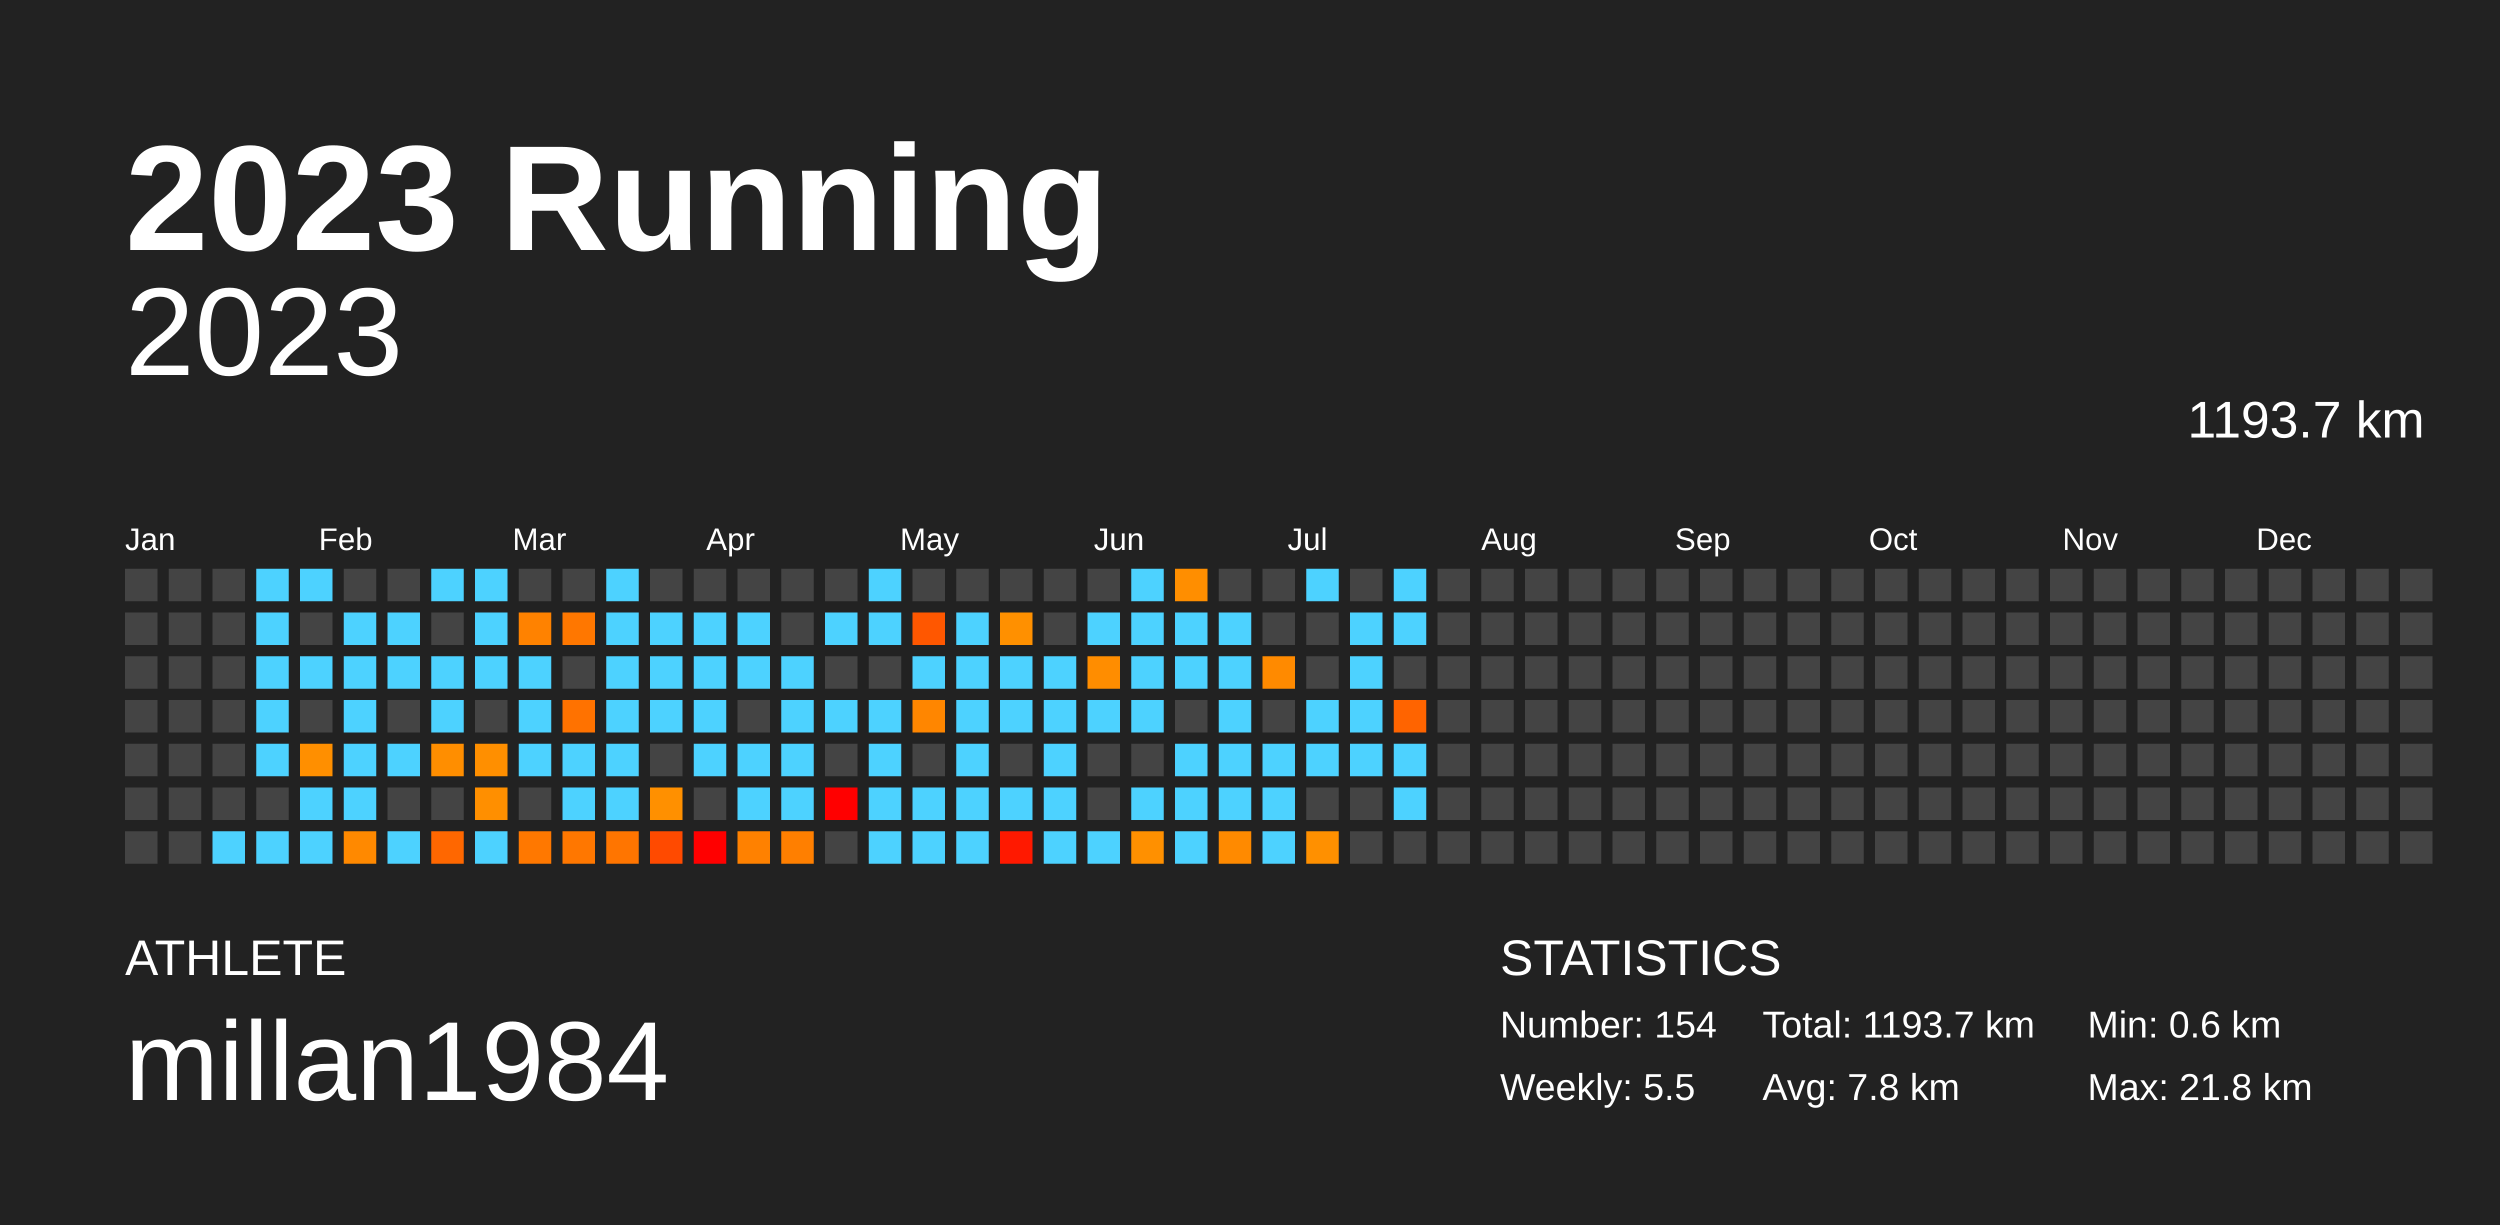
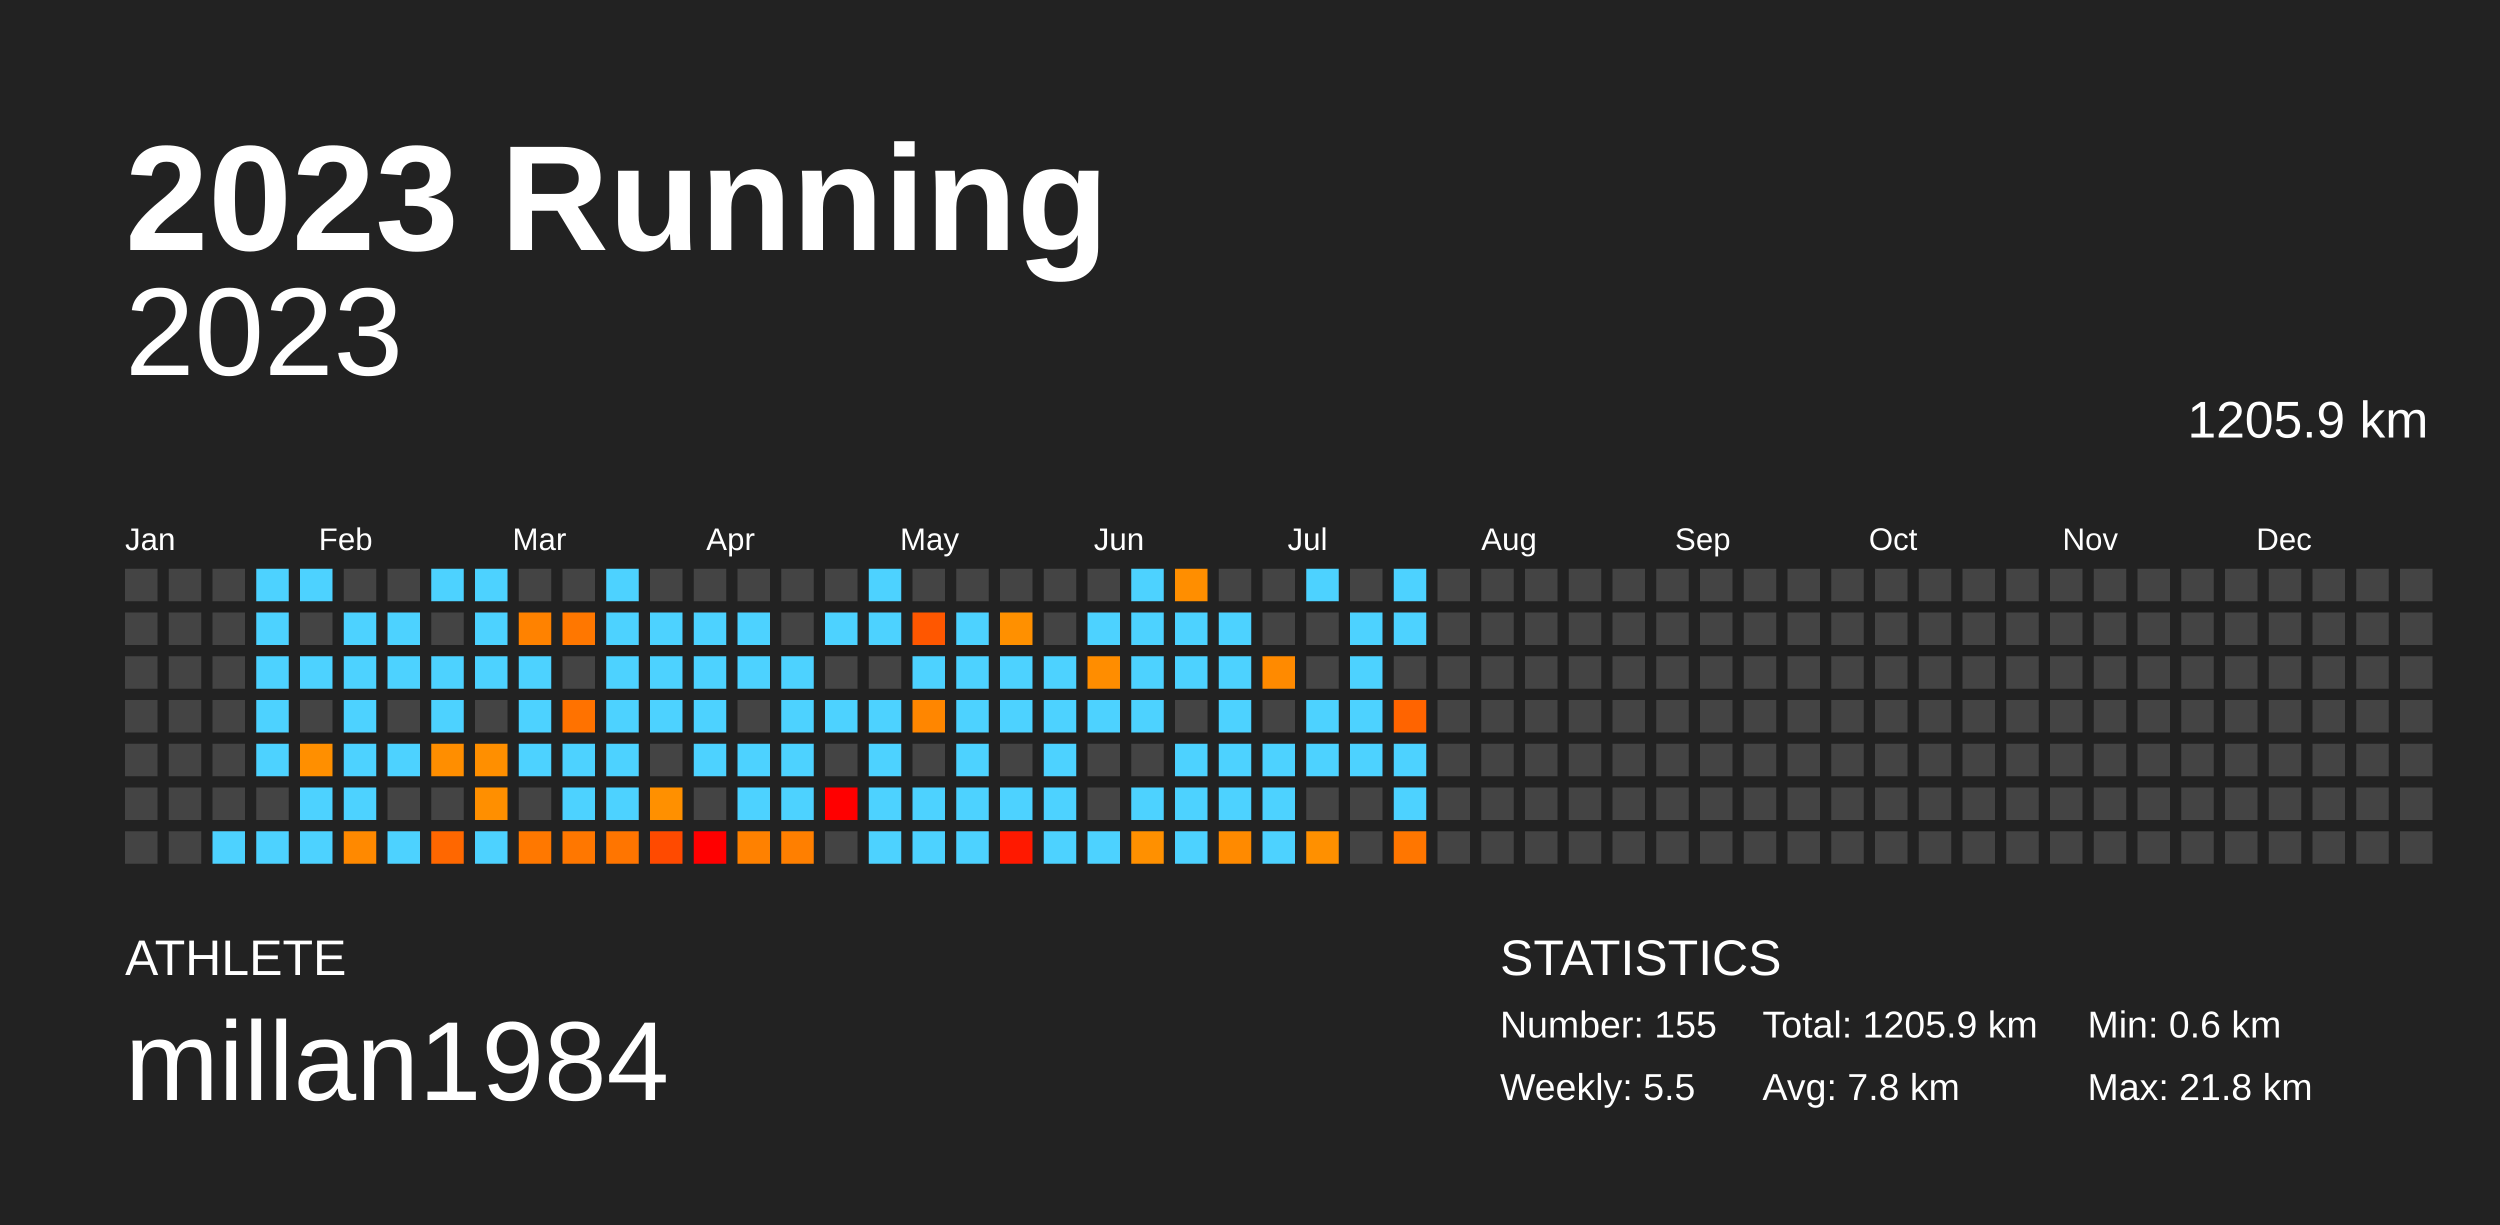
<svg xmlns="http://www.w3.org/2000/svg" baseProfile="full" height="98mm" version="1.1" viewBox="0,0,200,98" width="200mm">
  <defs />
  <rect fill="#222222" height="98" width="200" x="0" y="0" />
  <text fill="#FFFFFF" style="font-size:12px; font-family:Arial; font-weight:bold;" x="10" y="20">2023 Running</text>
  <text fill="#FFFFFF" style="font-size:4px; font-family:Arial" x="10" y="78">ATHLETE</text>
  <text fill="#FFFFFF" style="font-size:9px; font-family:Arial" x="10" y="88">millan1984</text>
  <text fill="#FFFFFF" style="font-size:4px; font-family:Arial" x="120" y="78">STATISTICS</text>
-   <text fill="#FFFFFF" style="font-size:3px; font-family:Arial" x="120" y="83">Number: 154</text>
+   <text fill="#FFFFFF" style="font-size:3px; font-family:Arial" x="120" y="83">Number: 155</text>
  <text fill="#FFFFFF" style="font-size:3px; font-family:Arial" x="120" y="88">Weekly: 5.5</text>
-   <text fill="#FFFFFF" style="font-size:3px; font-family:Arial" x="141" y="83">Total: 1193.7 km</text>
+   <text fill="#FFFFFF" style="font-size:3px; font-family:Arial" x="141" y="83">Total: 1205.9 km</text>
  <text fill="#FFFFFF" style="font-size:3px; font-family:Arial" x="141" y="88">Avg: 7.8 km</text>
  <text fill="#FFFFFF" style="font-size:3px; font-family:Arial" x="167" y="83">Min: 0.6 km</text>
  <text fill="#FFFFFF" style="font-size:3px; font-family:Arial" x="167" y="88">Max: 21.8 km</text>
  <text alignment-baseline="hanging" fill="#FFFFFF" style="font-size:10.0px; font-family:Arial;" x="10" y="30">2023</text>
-   <text alignment-baseline="hanging" fill="#FFFFFF" style="font-size:4.125px; font-family:Arial;" x="175" y="35">1193.7 km</text>
+   <text alignment-baseline="hanging" fill="#FFFFFF" style="font-size:4.125px; font-family:Arial;" x="175" y="35">1205.9 km</text>
  <text fill="#FFFFFF" style="font-size:2.5px; font-family:Arial" x="10.0" y="44">Jan</text>
  <text fill="#FFFFFF" style="font-size:2.5px; font-family:Arial" x="25.5" y="44">Feb</text>
  <text fill="#FFFFFF" style="font-size:2.5px; font-family:Arial" x="41.0" y="44">Mar</text>
  <text fill="#FFFFFF" style="font-size:2.5px; font-family:Arial" x="56.5" y="44">Apr</text>
  <text fill="#FFFFFF" style="font-size:2.5px; font-family:Arial" x="72.0" y="44">May</text>
  <text fill="#FFFFFF" style="font-size:2.5px; font-family:Arial" x="87.5" y="44">Jun</text>
  <text fill="#FFFFFF" style="font-size:2.5px; font-family:Arial" x="103.0" y="44">Jul</text>
  <text fill="#FFFFFF" style="font-size:2.5px; font-family:Arial" x="118.5" y="44">Aug</text>
  <text fill="#FFFFFF" style="font-size:2.5px; font-family:Arial" x="134.0" y="44">Sep</text>
  <text fill="#FFFFFF" style="font-size:2.5px; font-family:Arial" x="149.5" y="44">Oct</text>
  <text fill="#FFFFFF" style="font-size:2.5px; font-family:Arial" x="165.0" y="44">Nov</text>
  <text fill="#FFFFFF" style="font-size:2.5px; font-family:Arial" x="180.5" y="44">Dec</text>
  <rect fill="#444444" height="2.6" width="2.6" x="10.0" y="45.5" />
  <rect fill="#444444" height="2.6" width="2.6" x="10.0" y="49.0" />
  <rect fill="#444444" height="2.6" width="2.6" x="10.0" y="52.5" />
  <rect fill="#444444" height="2.6" width="2.6" x="10.0" y="56.0" />
  <rect fill="#444444" height="2.6" width="2.6" x="10.0" y="59.5" />
  <rect fill="#444444" height="2.6" width="2.6" x="10.0" y="63.0" />
  <rect fill="#444444" height="2.6" width="2.6" x="10.0" y="66.5" />
  <rect fill="#444444" height="2.6" width="2.6" x="13.5" y="45.5" />
  <rect fill="#444444" height="2.6" width="2.6" x="13.5" y="49.0" />
  <rect fill="#444444" height="2.6" width="2.6" x="13.5" y="52.5" />
  <rect fill="#444444" height="2.6" width="2.6" x="13.5" y="56.0" />
  <rect fill="#444444" height="2.6" width="2.6" x="13.5" y="59.5" />
  <rect fill="#444444" height="2.6" width="2.6" x="13.5" y="63.0" />
  <rect fill="#444444" height="2.6" width="2.6" x="13.5" y="66.5" />
  <rect fill="#444444" height="2.6" width="2.6" x="17.0" y="45.5" />
  <rect fill="#444444" height="2.6" width="2.6" x="17.0" y="49.0" />
  <rect fill="#444444" height="2.6" width="2.6" x="17.0" y="52.5" />
  <rect fill="#444444" height="2.6" width="2.6" x="17.0" y="56.0" />
  <rect fill="#444444" height="2.6" width="2.6" x="17.0" y="59.5" />
  <rect fill="#444444" height="2.6" width="2.6" x="17.0" y="63.0" />
  <rect fill="#4dd2ff" height="2.6" width="2.6" x="17.0" y="66.5" />
  <rect fill="#4dd2ff" height="2.6" width="2.6" x="20.5" y="45.5" />
  <rect fill="#4dd2ff" height="2.6" width="2.6" x="20.5" y="49.0" />
  <rect fill="#4dd2ff" height="2.6" width="2.6" x="20.5" y="52.5" />
  <rect fill="#4dd2ff" height="2.6" width="2.6" x="20.5" y="56.0" />
  <rect fill="#4dd2ff" height="2.6" width="2.6" x="20.5" y="59.5" />
  <rect fill="#444444" height="2.6" width="2.6" x="20.5" y="63.0" />
  <rect fill="#4dd2ff" height="2.6" width="2.6" x="20.5" y="66.5" />
  <rect fill="#4dd2ff" height="2.6" width="2.6" x="24.0" y="45.5" />
  <rect fill="#444444" height="2.6" width="2.6" x="24.0" y="49.0" />
  <rect fill="#4dd2ff" height="2.6" width="2.6" x="24.0" y="52.5" />
  <rect fill="#444444" height="2.6" width="2.6" x="24.0" y="56.0" />
  <rect fill="#ff8f00" height="2.6" width="2.6" x="24.0" y="59.5" />
  <rect fill="#4dd2ff" height="2.6" width="2.6" x="24.0" y="63.0" />
  <rect fill="#4dd2ff" height="2.6" width="2.6" x="24.0" y="66.5" />
  <rect fill="#444444" height="2.6" width="2.6" x="27.5" y="45.5" />
  <rect fill="#4dd2ff" height="2.6" width="2.6" x="27.5" y="49.0" />
  <rect fill="#4dd2ff" height="2.6" width="2.6" x="27.5" y="52.5" />
  <rect fill="#4dd2ff" height="2.6" width="2.6" x="27.5" y="56.0" />
  <rect fill="#4dd2ff" height="2.6" width="2.6" x="27.5" y="59.5" />
  <rect fill="#4dd2ff" height="2.6" width="2.6" x="27.5" y="63.0" />
  <rect fill="#ff8900" height="2.6" width="2.6" x="27.5" y="66.5" />
  <rect fill="#444444" height="2.6" width="2.6" x="31.0" y="45.5" />
  <rect fill="#4dd2ff" height="2.6" width="2.6" x="31.0" y="49.0" />
  <rect fill="#4dd2ff" height="2.6" width="2.6" x="31.0" y="52.5" />
  <rect fill="#444444" height="2.6" width="2.6" x="31.0" y="56.0" />
  <rect fill="#4dd2ff" height="2.6" width="2.6" x="31.0" y="59.5" />
  <rect fill="#444444" height="2.6" width="2.6" x="31.0" y="63.0" />
  <rect fill="#4dd2ff" height="2.6" width="2.6" x="31.0" y="66.5" />
  <rect fill="#4dd2ff" height="2.6" width="2.6" x="34.5" y="45.5" />
  <rect fill="#444444" height="2.6" width="2.6" x="34.5" y="49.0" />
  <rect fill="#4dd2ff" height="2.6" width="2.6" x="34.5" y="52.5" />
  <rect fill="#4dd2ff" height="2.6" width="2.6" x="34.5" y="56.0" />
  <rect fill="#ff8e00" height="2.6" width="2.6" x="34.5" y="59.5" />
  <rect fill="#444444" height="2.6" width="2.6" x="34.5" y="63.0" />
  <rect fill="#ff6700" height="2.6" width="2.6" x="34.5" y="66.5" />
  <rect fill="#4dd2ff" height="2.6" width="2.6" x="38.0" y="45.5" />
  <rect fill="#4dd2ff" height="2.6" width="2.6" x="38.0" y="49.0" />
  <rect fill="#4dd2ff" height="2.6" width="2.6" x="38.0" y="52.5" />
  <rect fill="#444444" height="2.6" width="2.6" x="38.0" y="56.0" />
  <rect fill="#ff8f00" height="2.6" width="2.6" x="38.0" y="59.5" />
  <rect fill="#ff8f00" height="2.6" width="2.6" x="38.0" y="63.0" />
  <rect fill="#4dd2ff" height="2.6" width="2.6" x="38.0" y="66.5" />
  <rect fill="#444444" height="2.6" width="2.6" x="41.5" y="45.5" />
  <rect fill="#ff8200" height="2.6" width="2.6" x="41.5" y="49.0" />
  <rect fill="#4dd2ff" height="2.6" width="2.6" x="41.5" y="52.5" />
  <rect fill="#4dd2ff" height="2.6" width="2.6" x="41.5" y="56.0" />
  <rect fill="#4dd2ff" height="2.6" width="2.6" x="41.5" y="59.5" />
  <rect fill="#444444" height="2.6" width="2.6" x="41.5" y="63.0" />
  <rect fill="#ff7800" height="2.6" width="2.6" x="41.5" y="66.5" />
  <rect fill="#444444" height="2.6" width="2.6" x="45.0" y="45.5" />
  <rect fill="#ff7700" height="2.6" width="2.6" x="45.0" y="49.0" />
  <rect fill="#444444" height="2.6" width="2.6" x="45.0" y="52.5" />
  <rect fill="#ff7200" height="2.6" width="2.6" x="45.0" y="56.0" />
  <rect fill="#4dd2ff" height="2.6" width="2.6" x="45.0" y="59.5" />
  <rect fill="#4dd2ff" height="2.6" width="2.6" x="45.0" y="63.0" />
  <rect fill="#ff7700" height="2.6" width="2.6" x="45.0" y="66.5" />
  <rect fill="#4dd2ff" height="2.6" width="2.6" x="48.5" y="45.5" />
  <rect fill="#4dd2ff" height="2.6" width="2.6" x="48.5" y="49.0" />
  <rect fill="#4dd2ff" height="2.6" width="2.6" x="48.5" y="52.5" />
  <rect fill="#4dd2ff" height="2.6" width="2.6" x="48.5" y="56.0" />
  <rect fill="#4dd2ff" height="2.6" width="2.6" x="48.5" y="59.5" />
  <rect fill="#4dd2ff" height="2.6" width="2.6" x="48.5" y="63.0" />
  <rect fill="#ff7500" height="2.6" width="2.6" x="48.5" y="66.5" />
  <rect fill="#444444" height="2.6" width="2.6" x="52.0" y="45.5" />
  <rect fill="#4dd2ff" height="2.6" width="2.6" x="52.0" y="49.0" />
  <rect fill="#4dd2ff" height="2.6" width="2.6" x="52.0" y="52.5" />
  <rect fill="#4dd2ff" height="2.6" width="2.6" x="52.0" y="56.0" />
  <rect fill="#444444" height="2.6" width="2.6" x="52.0" y="59.5" />
  <rect fill="#ff9000" height="2.6" width="2.6" x="52.0" y="63.0" />
  <rect fill="#ff4a00" height="2.6" width="2.6" x="52.0" y="66.5" />
  <rect fill="#444444" height="2.6" width="2.6" x="55.5" y="45.5" />
  <rect fill="#4dd2ff" height="2.6" width="2.6" x="55.5" y="49.0" />
  <rect fill="#4dd2ff" height="2.6" width="2.6" x="55.5" y="52.5" />
  <rect fill="#4dd2ff" height="2.6" width="2.6" x="55.5" y="56.0" />
  <rect fill="#4dd2ff" height="2.6" width="2.6" x="55.5" y="59.5" />
  <rect fill="#444444" height="2.6" width="2.6" x="55.5" y="63.0" />
  <rect fill="red" height="2.6" width="2.6" x="55.5" y="66.5" />
  <rect fill="#444444" height="2.6" width="2.6" x="59.0" y="45.5" />
  <rect fill="#4dd2ff" height="2.6" width="2.6" x="59.0" y="49.0" />
  <rect fill="#4dd2ff" height="2.6" width="2.6" x="59.0" y="52.5" />
  <rect fill="#444444" height="2.6" width="2.6" x="59.0" y="56.0" />
  <rect fill="#4dd2ff" height="2.6" width="2.6" x="59.0" y="59.5" />
  <rect fill="#4dd2ff" height="2.6" width="2.6" x="59.0" y="63.0" />
  <rect fill="#ff8100" height="2.6" width="2.6" x="59.0" y="66.5" />
  <rect fill="#444444" height="2.6" width="2.6" x="62.5" y="45.5" />
  <rect fill="#444444" height="2.6" width="2.6" x="62.5" y="49.0" />
  <rect fill="#4dd2ff" height="2.6" width="2.6" x="62.5" y="52.5" />
  <rect fill="#4dd2ff" height="2.6" width="2.6" x="62.5" y="56.0" />
  <rect fill="#4dd2ff" height="2.6" width="2.6" x="62.5" y="59.5" />
  <rect fill="#4dd2ff" height="2.6" width="2.6" x="62.5" y="63.0" />
  <rect fill="#ff7f00" height="2.6" width="2.6" x="62.5" y="66.5" />
  <rect fill="#444444" height="2.6" width="2.6" x="66.0" y="45.5" />
  <rect fill="#4dd2ff" height="2.6" width="2.6" x="66.0" y="49.0" />
  <rect fill="#444444" height="2.6" width="2.6" x="66.0" y="52.5" />
  <rect fill="#4dd2ff" height="2.6" width="2.6" x="66.0" y="56.0" />
  <rect fill="#444444" height="2.6" width="2.6" x="66.0" y="59.5" />
  <rect fill="red" height="2.6" width="2.6" x="66.0" y="63.0" />
  <rect fill="#444444" height="2.6" width="2.6" x="66.0" y="66.5" />
  <rect fill="#4dd2ff" height="2.6" width="2.6" x="69.5" y="45.5" />
  <rect fill="#4dd2ff" height="2.6" width="2.6" x="69.5" y="49.0" />
  <rect fill="#444444" height="2.6" width="2.6" x="69.5" y="52.5" />
  <rect fill="#4dd2ff" height="2.6" width="2.6" x="69.5" y="56.0" />
  <rect fill="#4dd2ff" height="2.6" width="2.6" x="69.5" y="59.5" />
  <rect fill="#4dd2ff" height="2.6" width="2.6" x="69.5" y="63.0" />
  <rect fill="#4dd2ff" height="2.6" width="2.6" x="69.5" y="66.5" />
  <rect fill="#444444" height="2.6" width="2.6" x="73.0" y="45.5" />
  <rect fill="#ff5700" height="2.6" width="2.6" x="73.0" y="49.0" />
  <rect fill="#4dd2ff" height="2.6" width="2.6" x="73.0" y="52.5" />
  <rect fill="#ff8600" height="2.6" width="2.6" x="73.0" y="56.0" />
  <rect fill="#444444" height="2.6" width="2.6" x="73.0" y="59.5" />
  <rect fill="#4dd2ff" height="2.6" width="2.6" x="73.0" y="63.0" />
  <rect fill="#4dd2ff" height="2.6" width="2.6" x="73.0" y="66.5" />
  <rect fill="#444444" height="2.6" width="2.6" x="76.5" y="45.5" />
  <rect fill="#4dd2ff" height="2.6" width="2.6" x="76.5" y="49.0" />
  <rect fill="#4dd2ff" height="2.6" width="2.6" x="76.5" y="52.5" />
  <rect fill="#4dd2ff" height="2.6" width="2.6" x="76.5" y="56.0" />
  <rect fill="#4dd2ff" height="2.6" width="2.6" x="76.5" y="59.5" />
  <rect fill="#4dd2ff" height="2.6" width="2.6" x="76.5" y="63.0" />
  <rect fill="#4dd2ff" height="2.6" width="2.6" x="76.5" y="66.5" />
  <rect fill="#444444" height="2.6" width="2.6" x="80.0" y="45.5" />
  <rect fill="#ff9000" height="2.6" width="2.6" x="80.0" y="49.0" />
  <rect fill="#4dd2ff" height="2.6" width="2.6" x="80.0" y="52.5" />
  <rect fill="#4dd2ff" height="2.6" width="2.6" x="80.0" y="56.0" />
  <rect fill="#444444" height="2.6" width="2.6" x="80.0" y="59.5" />
  <rect fill="#4dd2ff" height="2.6" width="2.6" x="80.0" y="63.0" />
  <rect fill="#ff1900" height="2.6" width="2.6" x="80.0" y="66.5" />
  <rect fill="#444444" height="2.6" width="2.6" x="83.5" y="45.5" />
  <rect fill="#444444" height="2.6" width="2.6" x="83.5" y="49.0" />
  <rect fill="#4dd2ff" height="2.6" width="2.6" x="83.5" y="52.5" />
  <rect fill="#4dd2ff" height="2.6" width="2.6" x="83.5" y="56.0" />
  <rect fill="#4dd2ff" height="2.6" width="2.6" x="83.5" y="59.5" />
  <rect fill="#4dd2ff" height="2.6" width="2.6" x="83.5" y="63.0" />
  <rect fill="#4dd2ff" height="2.6" width="2.6" x="83.5" y="66.5" />
  <rect fill="#444444" height="2.6" width="2.6" x="87.0" y="45.5" />
  <rect fill="#4dd2ff" height="2.6" width="2.6" x="87.0" y="49.0" />
  <rect fill="#ff8d00" height="2.6" width="2.6" x="87.0" y="52.5" />
  <rect fill="#4dd2ff" height="2.6" width="2.6" x="87.0" y="56.0" />
  <rect fill="#444444" height="2.6" width="2.6" x="87.0" y="59.5" />
  <rect fill="#444444" height="2.6" width="2.6" x="87.0" y="63.0" />
  <rect fill="#4dd2ff" height="2.6" width="2.6" x="87.0" y="66.5" />
  <rect fill="#4dd2ff" height="2.6" width="2.6" x="90.5" y="45.5" />
  <rect fill="#4dd2ff" height="2.6" width="2.6" x="90.5" y="49.0" />
  <rect fill="#4dd2ff" height="2.6" width="2.6" x="90.5" y="52.5" />
  <rect fill="#4dd2ff" height="2.6" width="2.6" x="90.5" y="56.0" />
  <rect fill="#444444" height="2.6" width="2.6" x="90.5" y="59.5" />
  <rect fill="#4dd2ff" height="2.6" width="2.6" x="90.5" y="63.0" />
  <rect fill="#ff9000" height="2.6" width="2.6" x="90.5" y="66.5" />
  <rect fill="#ff8e00" height="2.6" width="2.6" x="94.0" y="45.5" />
  <rect fill="#4dd2ff" height="2.6" width="2.6" x="94.0" y="49.0" />
  <rect fill="#4dd2ff" height="2.6" width="2.6" x="94.0" y="52.5" />
  <rect fill="#444444" height="2.6" width="2.6" x="94.0" y="56.0" />
  <rect fill="#4dd2ff" height="2.6" width="2.6" x="94.0" y="59.5" />
  <rect fill="#4dd2ff" height="2.6" width="2.6" x="94.0" y="63.0" />
  <rect fill="#4dd2ff" height="2.6" width="2.6" x="94.0" y="66.5" />
  <rect fill="#444444" height="2.6" width="2.6" x="97.5" y="45.5" />
  <rect fill="#4dd2ff" height="2.6" width="2.6" x="97.5" y="49.0" />
  <rect fill="#4dd2ff" height="2.6" width="2.6" x="97.5" y="52.5" />
  <rect fill="#4dd2ff" height="2.6" width="2.6" x="97.5" y="56.0" />
  <rect fill="#4dd2ff" height="2.6" width="2.6" x="97.5" y="59.5" />
  <rect fill="#4dd2ff" height="2.6" width="2.6" x="97.5" y="63.0" />
  <rect fill="#ff8a00" height="2.6" width="2.6" x="97.5" y="66.5" />
  <rect fill="#444444" height="2.6" width="2.6" x="101.0" y="45.5" />
  <rect fill="#444444" height="2.6" width="2.6" x="101.0" y="49.0" />
  <rect fill="#ff8a00" height="2.6" width="2.6" x="101.0" y="52.5" />
  <rect fill="#444444" height="2.6" width="2.6" x="101.0" y="56.0" />
  <rect fill="#4dd2ff" height="2.6" width="2.6" x="101.0" y="59.5" />
  <rect fill="#4dd2ff" height="2.6" width="2.6" x="101.0" y="63.0" />
  <rect fill="#4dd2ff" height="2.6" width="2.6" x="101.0" y="66.5" />
  <rect fill="#4dd2ff" height="2.6" width="2.6" x="104.5" y="45.5" />
  <rect fill="#444444" height="2.6" width="2.6" x="104.5" y="49.0" />
  <rect fill="#444444" height="2.6" width="2.6" x="104.5" y="52.5" />
  <rect fill="#4dd2ff" height="2.6" width="2.6" x="104.5" y="56.0" />
  <rect fill="#4dd2ff" height="2.6" width="2.6" x="104.5" y="59.5" />
  <rect fill="#444444" height="2.6" width="2.6" x="104.5" y="63.0" />
  <rect fill="#ff9000" height="2.6" width="2.6" x="104.5" y="66.5" />
  <rect fill="#444444" height="2.6" width="2.6" x="108.0" y="45.5" />
  <rect fill="#4dd2ff" height="2.6" width="2.6" x="108.0" y="49.0" />
  <rect fill="#4dd2ff" height="2.6" width="2.6" x="108.0" y="52.5" />
  <rect fill="#4dd2ff" height="2.6" width="2.6" x="108.0" y="56.0" />
  <rect fill="#4dd2ff" height="2.6" width="2.6" x="108.0" y="59.5" />
  <rect fill="#444444" height="2.6" width="2.6" x="108.0" y="63.0" />
  <rect fill="#444444" height="2.6" width="2.6" x="108.0" y="66.5" />
  <rect fill="#4dd2ff" height="2.6" width="2.6" x="111.5" y="45.5" />
  <rect fill="#4dd2ff" height="2.6" width="2.6" x="111.5" y="49.0" />
  <rect fill="#444444" height="2.6" width="2.6" x="111.5" y="52.5" />
  <rect fill="#ff6400" height="2.6" width="2.6" x="111.5" y="56.0" />
  <rect fill="#4dd2ff" height="2.6" width="2.6" x="111.5" y="59.5" />
  <rect fill="#4dd2ff" height="2.6" width="2.6" x="111.5" y="63.0" />
-   <rect fill="#444444" height="2.6" width="2.6" x="111.5" y="66.5" />
+   <rect fill="#ff7600" height="2.6" width="2.6" x="111.5" y="66.5" />
  <rect fill="#444444" height="2.6" width="2.6" x="115.0" y="45.5" />
  <rect fill="#444444" height="2.6" width="2.6" x="115.0" y="49.0" />
  <rect fill="#444444" height="2.6" width="2.6" x="115.0" y="52.5" />
  <rect fill="#444444" height="2.6" width="2.6" x="115.0" y="56.0" />
  <rect fill="#444444" height="2.6" width="2.6" x="115.0" y="59.5" />
  <rect fill="#444444" height="2.6" width="2.6" x="115.0" y="63.0" />
  <rect fill="#444444" height="2.6" width="2.6" x="115.0" y="66.5" />
  <rect fill="#444444" height="2.6" width="2.6" x="118.5" y="45.5" />
  <rect fill="#444444" height="2.6" width="2.6" x="118.5" y="49.0" />
  <rect fill="#444444" height="2.6" width="2.6" x="118.5" y="52.5" />
  <rect fill="#444444" height="2.6" width="2.6" x="118.5" y="56.0" />
  <rect fill="#444444" height="2.6" width="2.6" x="118.5" y="59.5" />
  <rect fill="#444444" height="2.6" width="2.6" x="118.5" y="63.0" />
  <rect fill="#444444" height="2.6" width="2.6" x="118.5" y="66.5" />
  <rect fill="#444444" height="2.6" width="2.6" x="122.0" y="45.5" />
  <rect fill="#444444" height="2.6" width="2.6" x="122.0" y="49.0" />
  <rect fill="#444444" height="2.6" width="2.6" x="122.0" y="52.5" />
  <rect fill="#444444" height="2.6" width="2.6" x="122.0" y="56.0" />
  <rect fill="#444444" height="2.6" width="2.6" x="122.0" y="59.5" />
  <rect fill="#444444" height="2.6" width="2.6" x="122.0" y="63.0" />
  <rect fill="#444444" height="2.6" width="2.6" x="122.0" y="66.5" />
  <rect fill="#444444" height="2.6" width="2.6" x="125.5" y="45.5" />
  <rect fill="#444444" height="2.6" width="2.6" x="125.5" y="49.0" />
  <rect fill="#444444" height="2.6" width="2.6" x="125.5" y="52.5" />
  <rect fill="#444444" height="2.6" width="2.6" x="125.5" y="56.0" />
  <rect fill="#444444" height="2.6" width="2.6" x="125.5" y="59.5" />
  <rect fill="#444444" height="2.6" width="2.6" x="125.5" y="63.0" />
  <rect fill="#444444" height="2.6" width="2.6" x="125.5" y="66.5" />
  <rect fill="#444444" height="2.6" width="2.6" x="129.0" y="45.5" />
  <rect fill="#444444" height="2.6" width="2.6" x="129.0" y="49.0" />
  <rect fill="#444444" height="2.6" width="2.6" x="129.0" y="52.5" />
  <rect fill="#444444" height="2.6" width="2.6" x="129.0" y="56.0" />
  <rect fill="#444444" height="2.6" width="2.6" x="129.0" y="59.5" />
  <rect fill="#444444" height="2.6" width="2.6" x="129.0" y="63.0" />
  <rect fill="#444444" height="2.6" width="2.6" x="129.0" y="66.5" />
  <rect fill="#444444" height="2.6" width="2.6" x="132.5" y="45.5" />
  <rect fill="#444444" height="2.6" width="2.6" x="132.5" y="49.0" />
  <rect fill="#444444" height="2.6" width="2.6" x="132.5" y="52.5" />
  <rect fill="#444444" height="2.6" width="2.6" x="132.5" y="56.0" />
  <rect fill="#444444" height="2.6" width="2.6" x="132.5" y="59.5" />
  <rect fill="#444444" height="2.6" width="2.6" x="132.5" y="63.0" />
  <rect fill="#444444" height="2.6" width="2.6" x="132.5" y="66.5" />
  <rect fill="#444444" height="2.6" width="2.6" x="136.0" y="45.5" />
  <rect fill="#444444" height="2.6" width="2.6" x="136.0" y="49.0" />
  <rect fill="#444444" height="2.6" width="2.6" x="136.0" y="52.5" />
  <rect fill="#444444" height="2.6" width="2.6" x="136.0" y="56.0" />
  <rect fill="#444444" height="2.6" width="2.6" x="136.0" y="59.5" />
  <rect fill="#444444" height="2.6" width="2.6" x="136.0" y="63.0" />
  <rect fill="#444444" height="2.6" width="2.6" x="136.0" y="66.5" />
  <rect fill="#444444" height="2.6" width="2.6" x="139.5" y="45.5" />
  <rect fill="#444444" height="2.6" width="2.6" x="139.5" y="49.0" />
  <rect fill="#444444" height="2.6" width="2.6" x="139.5" y="52.5" />
  <rect fill="#444444" height="2.6" width="2.6" x="139.5" y="56.0" />
  <rect fill="#444444" height="2.6" width="2.6" x="139.5" y="59.5" />
  <rect fill="#444444" height="2.6" width="2.6" x="139.5" y="63.0" />
  <rect fill="#444444" height="2.6" width="2.6" x="139.5" y="66.5" />
  <rect fill="#444444" height="2.6" width="2.6" x="143.0" y="45.5" />
  <rect fill="#444444" height="2.6" width="2.6" x="143.0" y="49.0" />
  <rect fill="#444444" height="2.6" width="2.6" x="143.0" y="52.5" />
  <rect fill="#444444" height="2.6" width="2.6" x="143.0" y="56.0" />
  <rect fill="#444444" height="2.6" width="2.6" x="143.0" y="59.5" />
  <rect fill="#444444" height="2.6" width="2.6" x="143.0" y="63.0" />
  <rect fill="#444444" height="2.6" width="2.6" x="143.0" y="66.5" />
  <rect fill="#444444" height="2.6" width="2.6" x="146.5" y="45.5" />
  <rect fill="#444444" height="2.6" width="2.6" x="146.5" y="49.0" />
  <rect fill="#444444" height="2.6" width="2.6" x="146.5" y="52.5" />
  <rect fill="#444444" height="2.6" width="2.6" x="146.5" y="56.0" />
  <rect fill="#444444" height="2.6" width="2.6" x="146.5" y="59.5" />
  <rect fill="#444444" height="2.6" width="2.6" x="146.5" y="63.0" />
  <rect fill="#444444" height="2.6" width="2.6" x="146.5" y="66.5" />
  <rect fill="#444444" height="2.6" width="2.6" x="150.0" y="45.5" />
  <rect fill="#444444" height="2.6" width="2.6" x="150.0" y="49.0" />
  <rect fill="#444444" height="2.6" width="2.6" x="150.0" y="52.5" />
  <rect fill="#444444" height="2.6" width="2.6" x="150.0" y="56.0" />
  <rect fill="#444444" height="2.6" width="2.6" x="150.0" y="59.5" />
  <rect fill="#444444" height="2.6" width="2.6" x="150.0" y="63.0" />
  <rect fill="#444444" height="2.6" width="2.6" x="150.0" y="66.5" />
  <rect fill="#444444" height="2.6" width="2.6" x="153.5" y="45.5" />
  <rect fill="#444444" height="2.6" width="2.6" x="153.5" y="49.0" />
  <rect fill="#444444" height="2.6" width="2.6" x="153.5" y="52.5" />
  <rect fill="#444444" height="2.6" width="2.6" x="153.5" y="56.0" />
  <rect fill="#444444" height="2.6" width="2.6" x="153.5" y="59.5" />
  <rect fill="#444444" height="2.6" width="2.6" x="153.5" y="63.0" />
  <rect fill="#444444" height="2.6" width="2.6" x="153.5" y="66.5" />
  <rect fill="#444444" height="2.6" width="2.6" x="157.0" y="45.5" />
  <rect fill="#444444" height="2.6" width="2.6" x="157.0" y="49.0" />
  <rect fill="#444444" height="2.6" width="2.6" x="157.0" y="52.5" />
  <rect fill="#444444" height="2.6" width="2.6" x="157.0" y="56.0" />
  <rect fill="#444444" height="2.6" width="2.6" x="157.0" y="59.5" />
  <rect fill="#444444" height="2.6" width="2.6" x="157.0" y="63.0" />
  <rect fill="#444444" height="2.6" width="2.6" x="157.0" y="66.5" />
  <rect fill="#444444" height="2.6" width="2.6" x="160.5" y="45.5" />
  <rect fill="#444444" height="2.6" width="2.6" x="160.5" y="49.0" />
  <rect fill="#444444" height="2.6" width="2.6" x="160.5" y="52.5" />
  <rect fill="#444444" height="2.6" width="2.6" x="160.5" y="56.0" />
  <rect fill="#444444" height="2.6" width="2.6" x="160.5" y="59.5" />
  <rect fill="#444444" height="2.6" width="2.6" x="160.5" y="63.0" />
  <rect fill="#444444" height="2.6" width="2.6" x="160.5" y="66.5" />
  <rect fill="#444444" height="2.6" width="2.6" x="164.0" y="45.5" />
  <rect fill="#444444" height="2.6" width="2.6" x="164.0" y="49.0" />
  <rect fill="#444444" height="2.6" width="2.6" x="164.0" y="52.5" />
  <rect fill="#444444" height="2.6" width="2.6" x="164.0" y="56.0" />
  <rect fill="#444444" height="2.6" width="2.6" x="164.0" y="59.5" />
  <rect fill="#444444" height="2.6" width="2.6" x="164.0" y="63.0" />
  <rect fill="#444444" height="2.6" width="2.6" x="164.0" y="66.5" />
  <rect fill="#444444" height="2.6" width="2.6" x="167.5" y="45.5" />
  <rect fill="#444444" height="2.6" width="2.6" x="167.5" y="49.0" />
  <rect fill="#444444" height="2.6" width="2.6" x="167.5" y="52.5" />
  <rect fill="#444444" height="2.6" width="2.6" x="167.5" y="56.0" />
  <rect fill="#444444" height="2.6" width="2.6" x="167.5" y="59.5" />
  <rect fill="#444444" height="2.6" width="2.6" x="167.5" y="63.0" />
  <rect fill="#444444" height="2.6" width="2.6" x="167.5" y="66.5" />
  <rect fill="#444444" height="2.6" width="2.6" x="171.0" y="45.5" />
  <rect fill="#444444" height="2.6" width="2.6" x="171.0" y="49.0" />
  <rect fill="#444444" height="2.6" width="2.6" x="171.0" y="52.5" />
  <rect fill="#444444" height="2.6" width="2.6" x="171.0" y="56.0" />
  <rect fill="#444444" height="2.6" width="2.6" x="171.0" y="59.5" />
  <rect fill="#444444" height="2.6" width="2.6" x="171.0" y="63.0" />
  <rect fill="#444444" height="2.6" width="2.6" x="171.0" y="66.5" />
  <rect fill="#444444" height="2.6" width="2.6" x="174.5" y="45.5" />
  <rect fill="#444444" height="2.6" width="2.6" x="174.5" y="49.0" />
  <rect fill="#444444" height="2.6" width="2.6" x="174.5" y="52.5" />
  <rect fill="#444444" height="2.6" width="2.6" x="174.5" y="56.0" />
  <rect fill="#444444" height="2.6" width="2.6" x="174.5" y="59.5" />
  <rect fill="#444444" height="2.6" width="2.6" x="174.5" y="63.0" />
  <rect fill="#444444" height="2.6" width="2.6" x="174.5" y="66.5" />
  <rect fill="#444444" height="2.6" width="2.6" x="178.0" y="45.5" />
  <rect fill="#444444" height="2.6" width="2.6" x="178.0" y="49.0" />
  <rect fill="#444444" height="2.6" width="2.6" x="178.0" y="52.5" />
  <rect fill="#444444" height="2.6" width="2.6" x="178.0" y="56.0" />
  <rect fill="#444444" height="2.6" width="2.6" x="178.0" y="59.5" />
  <rect fill="#444444" height="2.6" width="2.6" x="178.0" y="63.0" />
  <rect fill="#444444" height="2.6" width="2.6" x="178.0" y="66.5" />
  <rect fill="#444444" height="2.6" width="2.6" x="181.5" y="45.5" />
  <rect fill="#444444" height="2.6" width="2.6" x="181.5" y="49.0" />
  <rect fill="#444444" height="2.6" width="2.6" x="181.5" y="52.5" />
  <rect fill="#444444" height="2.6" width="2.6" x="181.5" y="56.0" />
  <rect fill="#444444" height="2.6" width="2.6" x="181.5" y="59.5" />
  <rect fill="#444444" height="2.6" width="2.6" x="181.5" y="63.0" />
  <rect fill="#444444" height="2.6" width="2.6" x="181.5" y="66.5" />
  <rect fill="#444444" height="2.6" width="2.6" x="185.0" y="45.5" />
  <rect fill="#444444" height="2.6" width="2.6" x="185.0" y="49.0" />
  <rect fill="#444444" height="2.6" width="2.6" x="185.0" y="52.5" />
  <rect fill="#444444" height="2.6" width="2.6" x="185.0" y="56.0" />
  <rect fill="#444444" height="2.6" width="2.6" x="185.0" y="59.5" />
  <rect fill="#444444" height="2.6" width="2.6" x="185.0" y="63.0" />
  <rect fill="#444444" height="2.6" width="2.6" x="185.0" y="66.5" />
  <rect fill="#444444" height="2.6" width="2.6" x="188.5" y="45.5" />
  <rect fill="#444444" height="2.6" width="2.6" x="188.5" y="49.0" />
  <rect fill="#444444" height="2.6" width="2.6" x="188.5" y="52.5" />
  <rect fill="#444444" height="2.6" width="2.6" x="188.5" y="56.0" />
  <rect fill="#444444" height="2.6" width="2.6" x="188.5" y="59.5" />
  <rect fill="#444444" height="2.6" width="2.6" x="188.5" y="63.0" />
  <rect fill="#444444" height="2.6" width="2.6" x="188.5" y="66.5" />
  <rect fill="#444444" height="2.6" width="2.6" x="192.0" y="45.5" />
  <rect fill="#444444" height="2.6" width="2.6" x="192.0" y="49.0" />
  <rect fill="#444444" height="2.6" width="2.6" x="192.0" y="52.5" />
  <rect fill="#444444" height="2.6" width="2.6" x="192.0" y="56.0" />
  <rect fill="#444444" height="2.6" width="2.6" x="192.0" y="59.5" />
  <rect fill="#444444" height="2.6" width="2.6" x="192.0" y="63.0" />
  <rect fill="#444444" height="2.6" width="2.6" x="192.0" y="66.5" />
</svg>
